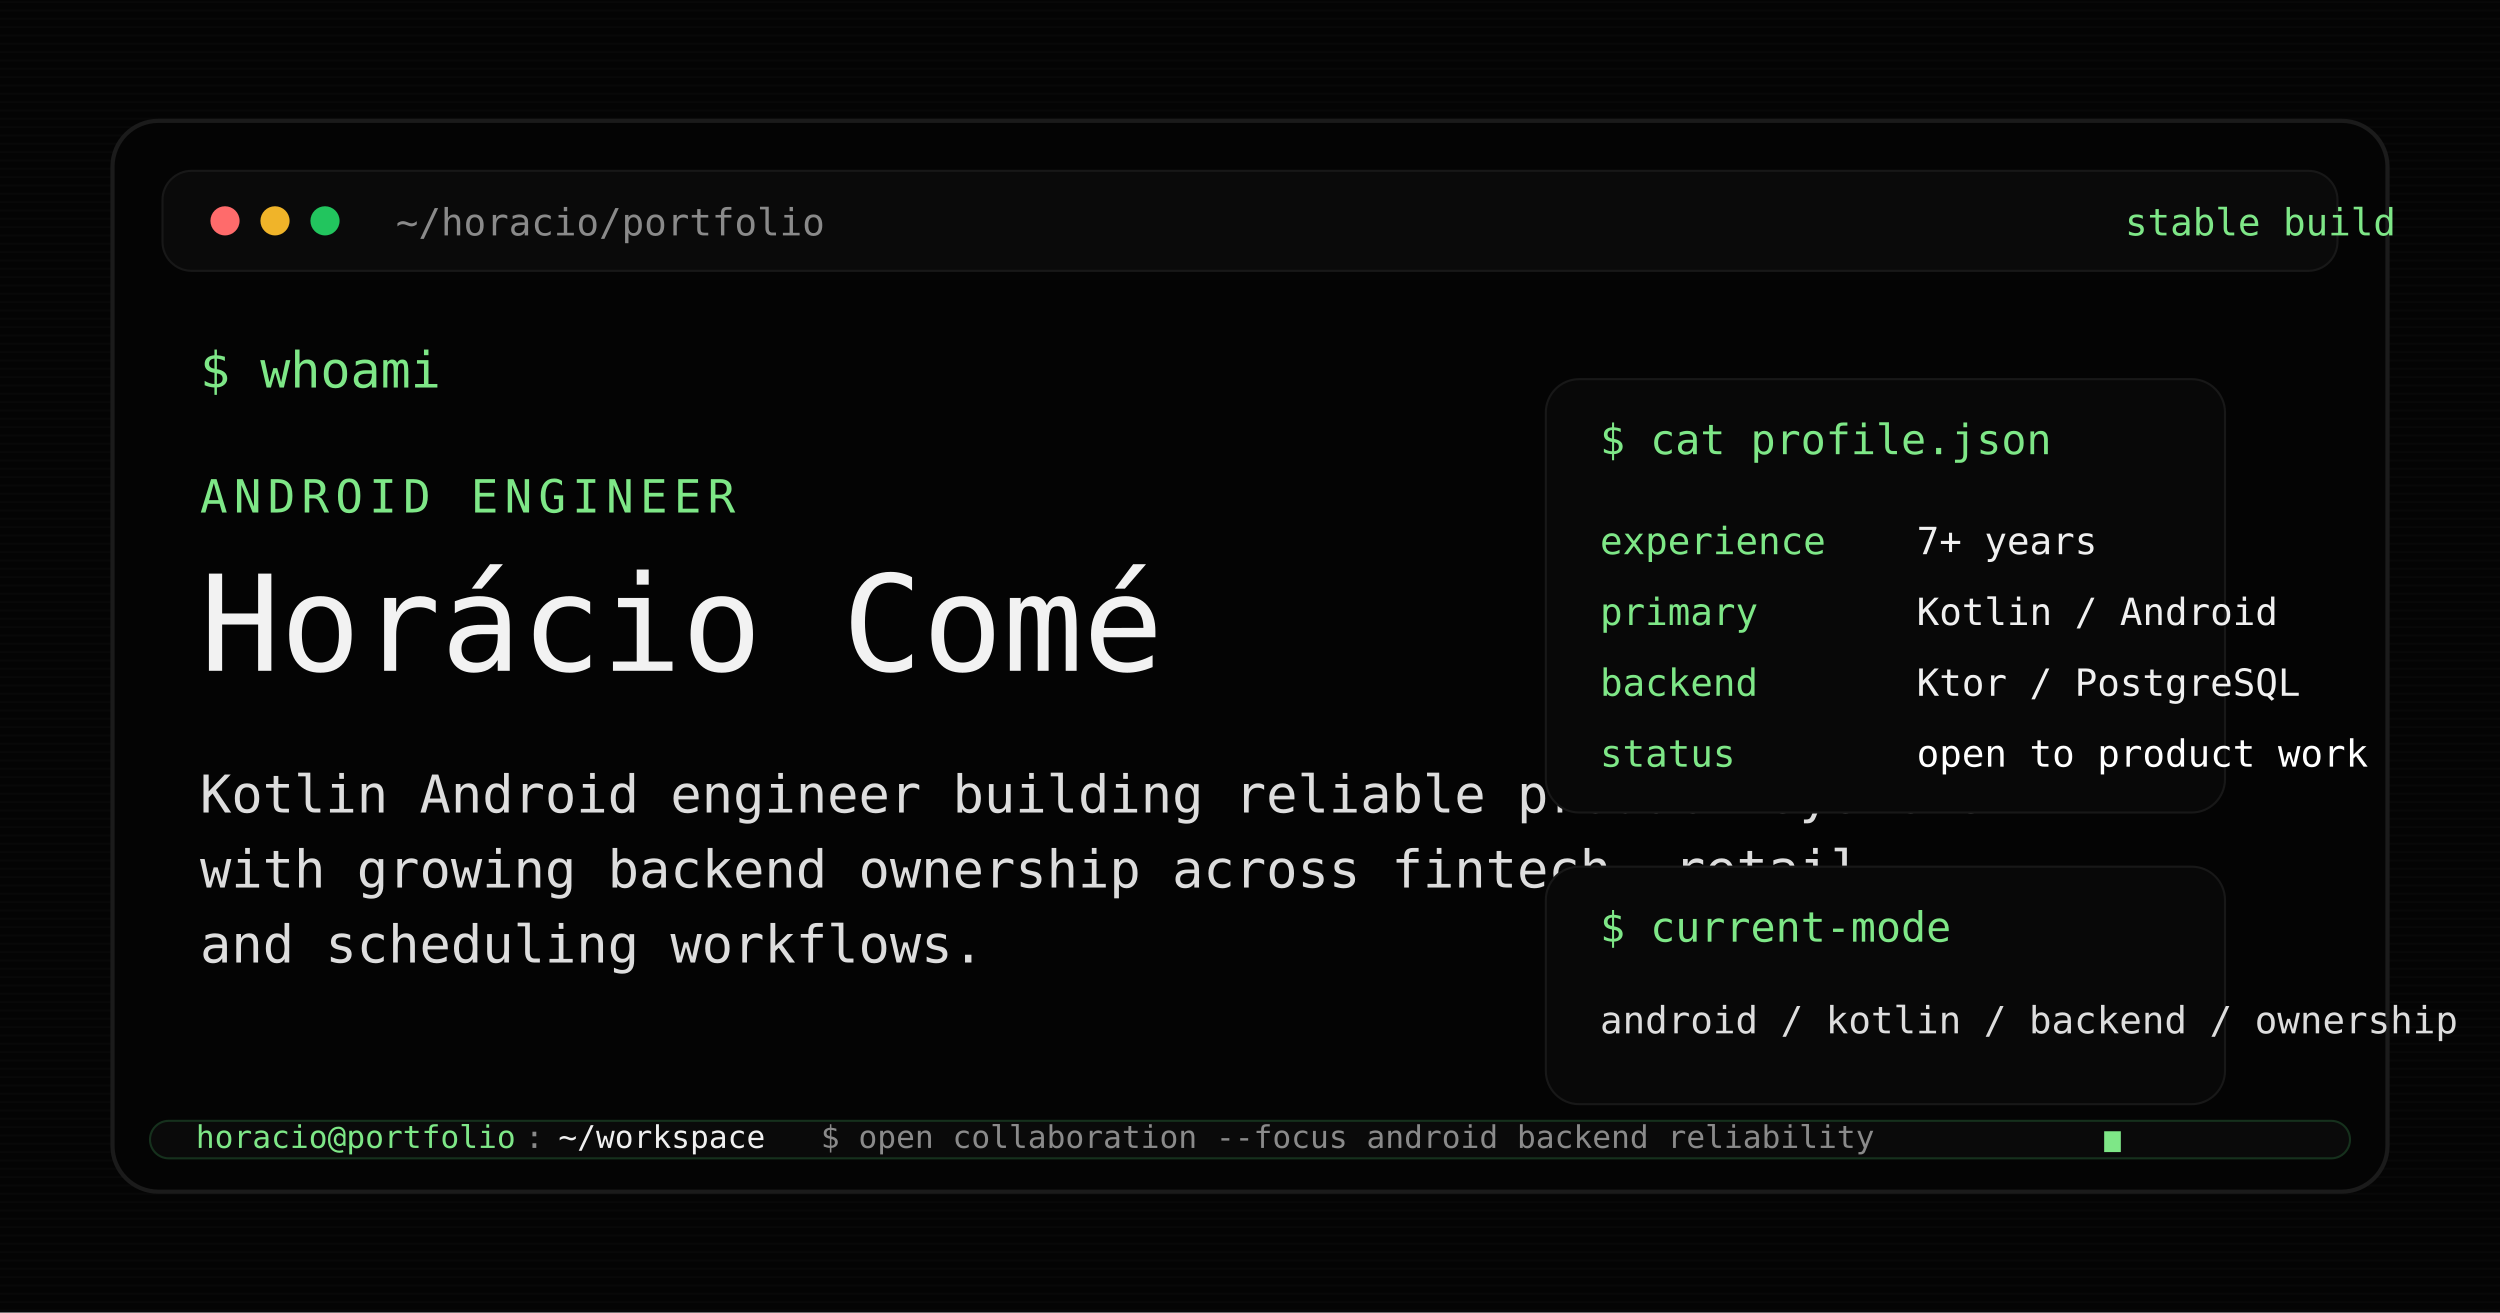
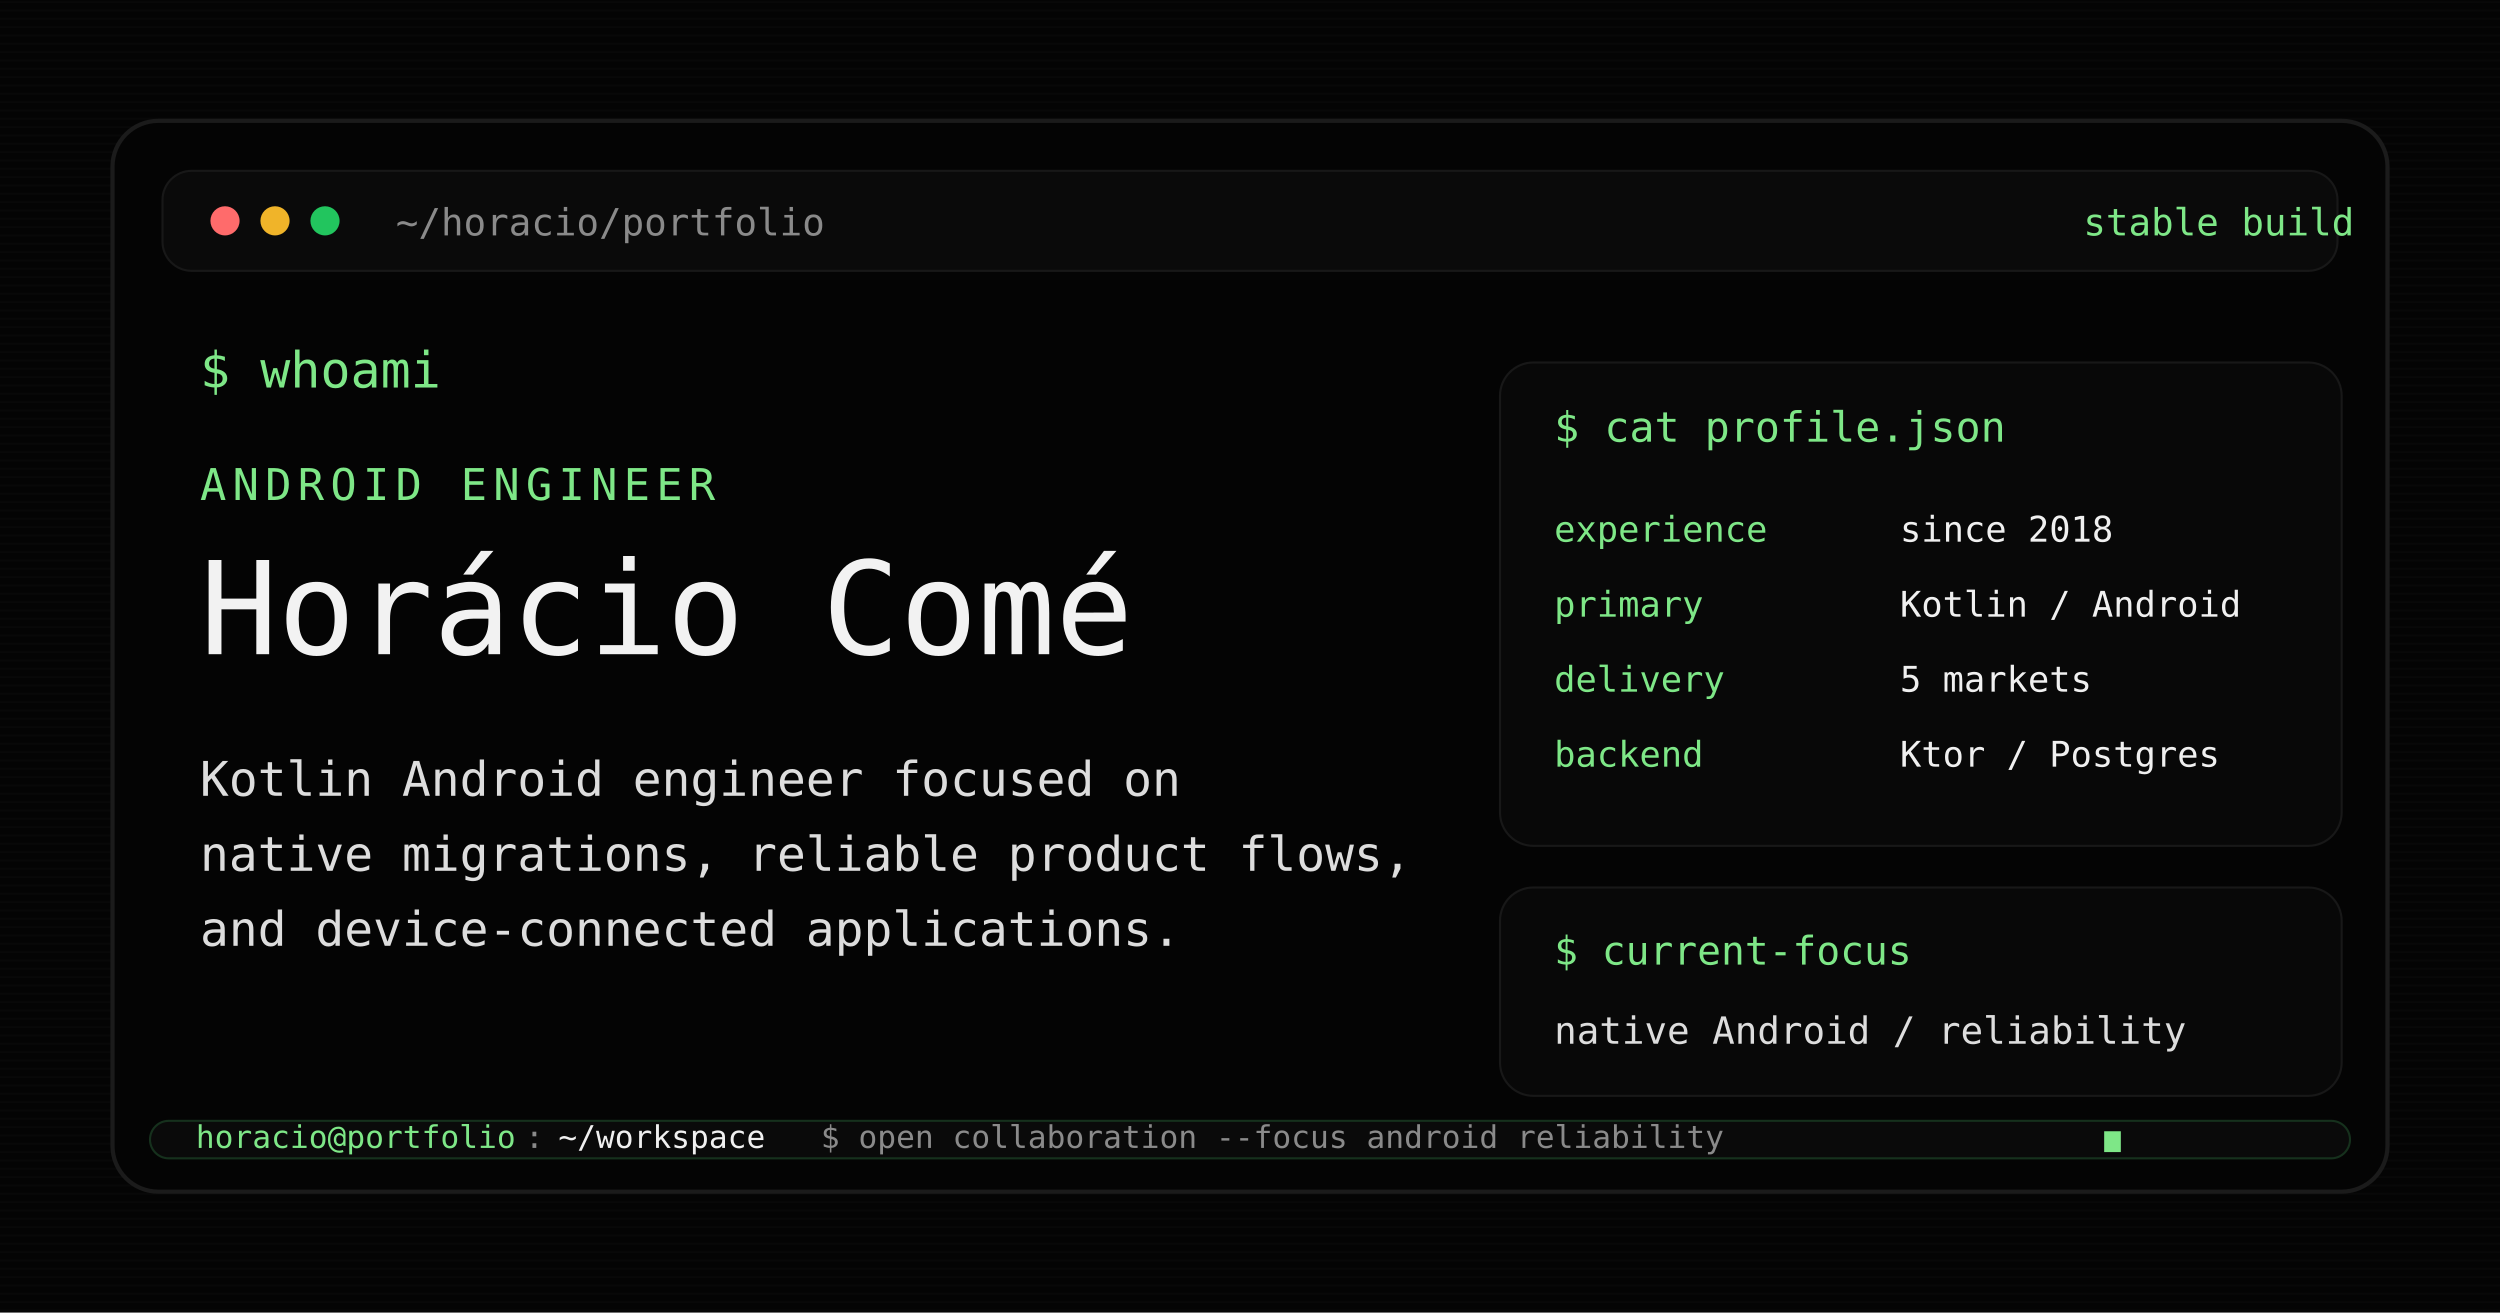
<svg xmlns="http://www.w3.org/2000/svg" width="1200" height="630" viewBox="0 0 1200 630" fill="none" role="img" aria-labelledby="title desc">
  <rect width="1200" height="630" fill="#050505" />
  <rect width="1200" height="630" fill="url(#grain)" opacity="0.18" />
  <rect x="54" y="58" width="1092" height="514" rx="22" fill="#040404" stroke="#1B1B1B" stroke-width="2" />
  <rect x="78" y="82" width="1044" height="48" rx="14" fill="#0A0A0A" stroke="#181818" />
  <circle cx="108" cy="106" r="7" fill="#FF6B6B" />
  <circle cx="132" cy="106" r="7" fill="#F0B429" />
  <circle cx="156" cy="106" r="7" fill="#22C55E" />
  <text x="190" y="113" fill="#8A8A8A" font-family="Menlo, Consolas, monospace" font-size="18">~/horacio/portfolio</text>
-   <text x="1020" y="113" fill="#7EE787" font-family="Menlo, Consolas, monospace" font-size="18">stable build</text>
+   <text x="1000" y="113" fill="#7EE787" font-family="Menlo, Consolas, monospace" font-size="18">stable build</text>
  <text x="96" y="186" fill="#7EE787" font-family="Menlo, Consolas, monospace" font-size="24">$ whoami</text>
-   <text x="96" y="246" fill="#7EE787" font-family="Menlo, Consolas, monospace" font-size="22" letter-spacing="3">ANDROID ENGINEER</text>
-   <text x="96" y="322" fill="#F2F2F2" font-family="Menlo, Consolas, monospace" font-size="64">Horácio Comé</text>
-   <text x="96" y="390" fill="#DDDDDD" font-family="Menlo, Consolas, monospace" font-size="25">Kotlin Android engineer building reliable product systems</text>
-   <text x="96" y="426" fill="#DDDDDD" font-family="Menlo, Consolas, monospace" font-size="25">with growing backend ownership across fintech, retail,</text>
-   <text x="96" y="462" fill="#DDDDDD" font-family="Menlo, Consolas, monospace" font-size="25">and scheduling workflows.</text>
-   <rect x="742" y="182" width="326" height="208" rx="16" fill="#080808" stroke="#181818" />
-   <text x="768" y="218" fill="#7EE787" font-family="Menlo, Consolas, monospace" font-size="20">$ cat profile.json</text>
-   <text x="768" y="266" fill="#7EE787" font-family="Menlo, Consolas, monospace" font-size="18">experience</text>
-   <text x="920" y="266" fill="#F0F0F0" font-family="Menlo, Consolas, monospace" font-size="18">7+ years</text>
-   <text x="768" y="300" fill="#7EE787" font-family="Menlo, Consolas, monospace" font-size="18">primary</text>
-   <text x="920" y="300" fill="#F0F0F0" font-family="Menlo, Consolas, monospace" font-size="18">Kotlin / Android</text>
-   <text x="768" y="334" fill="#7EE787" font-family="Menlo, Consolas, monospace" font-size="18">backend</text>
-   <text x="920" y="334" fill="#F0F0F0" font-family="Menlo, Consolas, monospace" font-size="18">Ktor / PostgreSQL</text>
-   <text x="768" y="368" fill="#7EE787" font-family="Menlo, Consolas, monospace" font-size="18">status</text>
-   <text x="920" y="368" fill="#FFFFFF" font-family="Menlo, Consolas, monospace" font-size="18">open to product work</text>
-   <rect x="742" y="416" width="326" height="114" rx="16" fill="#080808" stroke="#181818" />
-   <text x="768" y="452" fill="#7EE787" font-family="Menlo, Consolas, monospace" font-size="20">$ current-mode</text>
-   <text x="768" y="496" fill="#DDDDDD" font-family="Menlo, Consolas, monospace" font-size="18">android / kotlin / backend / ownership</text>
+   <text x="96" y="240" fill="#7EE787" font-family="Menlo, Consolas, monospace" font-size="21" letter-spacing="3">ANDROID ENGINEER</text>
+   <text x="96" y="314" fill="#F2F2F2" font-family="Menlo, Consolas, monospace" font-size="62">Horácio Comé</text>
+   <text x="96" y="382" fill="#DDDDDD" font-family="Menlo, Consolas, monospace" font-size="23">Kotlin Android engineer focused on</text>
+   <text x="96" y="418" fill="#DDDDDD" font-family="Menlo, Consolas, monospace" font-size="23">native migrations, reliable product flows,</text>
+   <text x="96" y="454" fill="#DDDDDD" font-family="Menlo, Consolas, monospace" font-size="23">and device-connected applications.</text>
+   <rect x="720" y="174" width="404" height="232" rx="16" fill="#080808" stroke="#181818" />
+   <text x="746" y="212" fill="#7EE787" font-family="Menlo, Consolas, monospace" font-size="20">$ cat profile.json</text>
+   <text x="746" y="260" fill="#7EE787" font-family="Menlo, Consolas, monospace" font-size="17">experience</text>
+   <text x="912" y="260" fill="#F0F0F0" font-family="Menlo, Consolas, monospace" font-size="17">since 2018</text>
+   <text x="746" y="296" fill="#7EE787" font-family="Menlo, Consolas, monospace" font-size="17">primary</text>
+   <text x="912" y="296" fill="#F0F0F0" font-family="Menlo, Consolas, monospace" font-size="17">Kotlin / Android</text>
+   <text x="746" y="332" fill="#7EE787" font-family="Menlo, Consolas, monospace" font-size="17">delivery</text>
+   <text x="912" y="332" fill="#F0F0F0" font-family="Menlo, Consolas, monospace" font-size="17">5 markets</text>
+   <text x="746" y="368" fill="#7EE787" font-family="Menlo, Consolas, monospace" font-size="17">backend</text>
+   <text x="912" y="368" fill="#F0F0F0" font-family="Menlo, Consolas, monospace" font-size="17">Ktor / Postgres</text>
+   <rect x="720" y="426" width="404" height="100" rx="16" fill="#080808" stroke="#181818" />
+   <text x="746" y="463" fill="#7EE787" font-family="Menlo, Consolas, monospace" font-size="19">$ current-focus</text>
+   <text x="746" y="501" fill="#DDDDDD" font-family="Menlo, Consolas, monospace" font-size="18">native Android / reliability</text>
  <rect x="72" y="538" width="1056" height="18" rx="9" fill="#0A0A0A" stroke="#16311D" />
  <text x="94" y="551" fill="#7EE787" font-family="Menlo, Consolas, monospace" font-size="15">horacio@portfolio</text>
  <text x="252" y="551" fill="#8A8A8A" font-family="Menlo, Consolas, monospace" font-size="15">:</text>
  <text x="268" y="551" fill="#F0F0F0" font-family="Menlo, Consolas, monospace" font-size="15">~/workspace</text>
-   <text x="394" y="551" fill="#8A8A8A" font-family="Menlo, Consolas, monospace" font-size="15">$ open collaboration --focus android backend reliability</text>
+   <text x="394" y="551" fill="#8A8A8A" font-family="Menlo, Consolas, monospace" font-size="15">$ open collaboration --focus android reliability</text>
  <rect x="1010" y="543" width="8" height="10" fill="#7EE787" />
  <defs>
    <pattern id="grain" width="4" height="4" patternUnits="userSpaceOnUse">
      <path d="M0 0H4V4H0V0Z" fill="black" />
      <path d="M0 1H4" stroke="white" stroke-opacity="0.08" />
    </pattern>
  </defs>
</svg>
